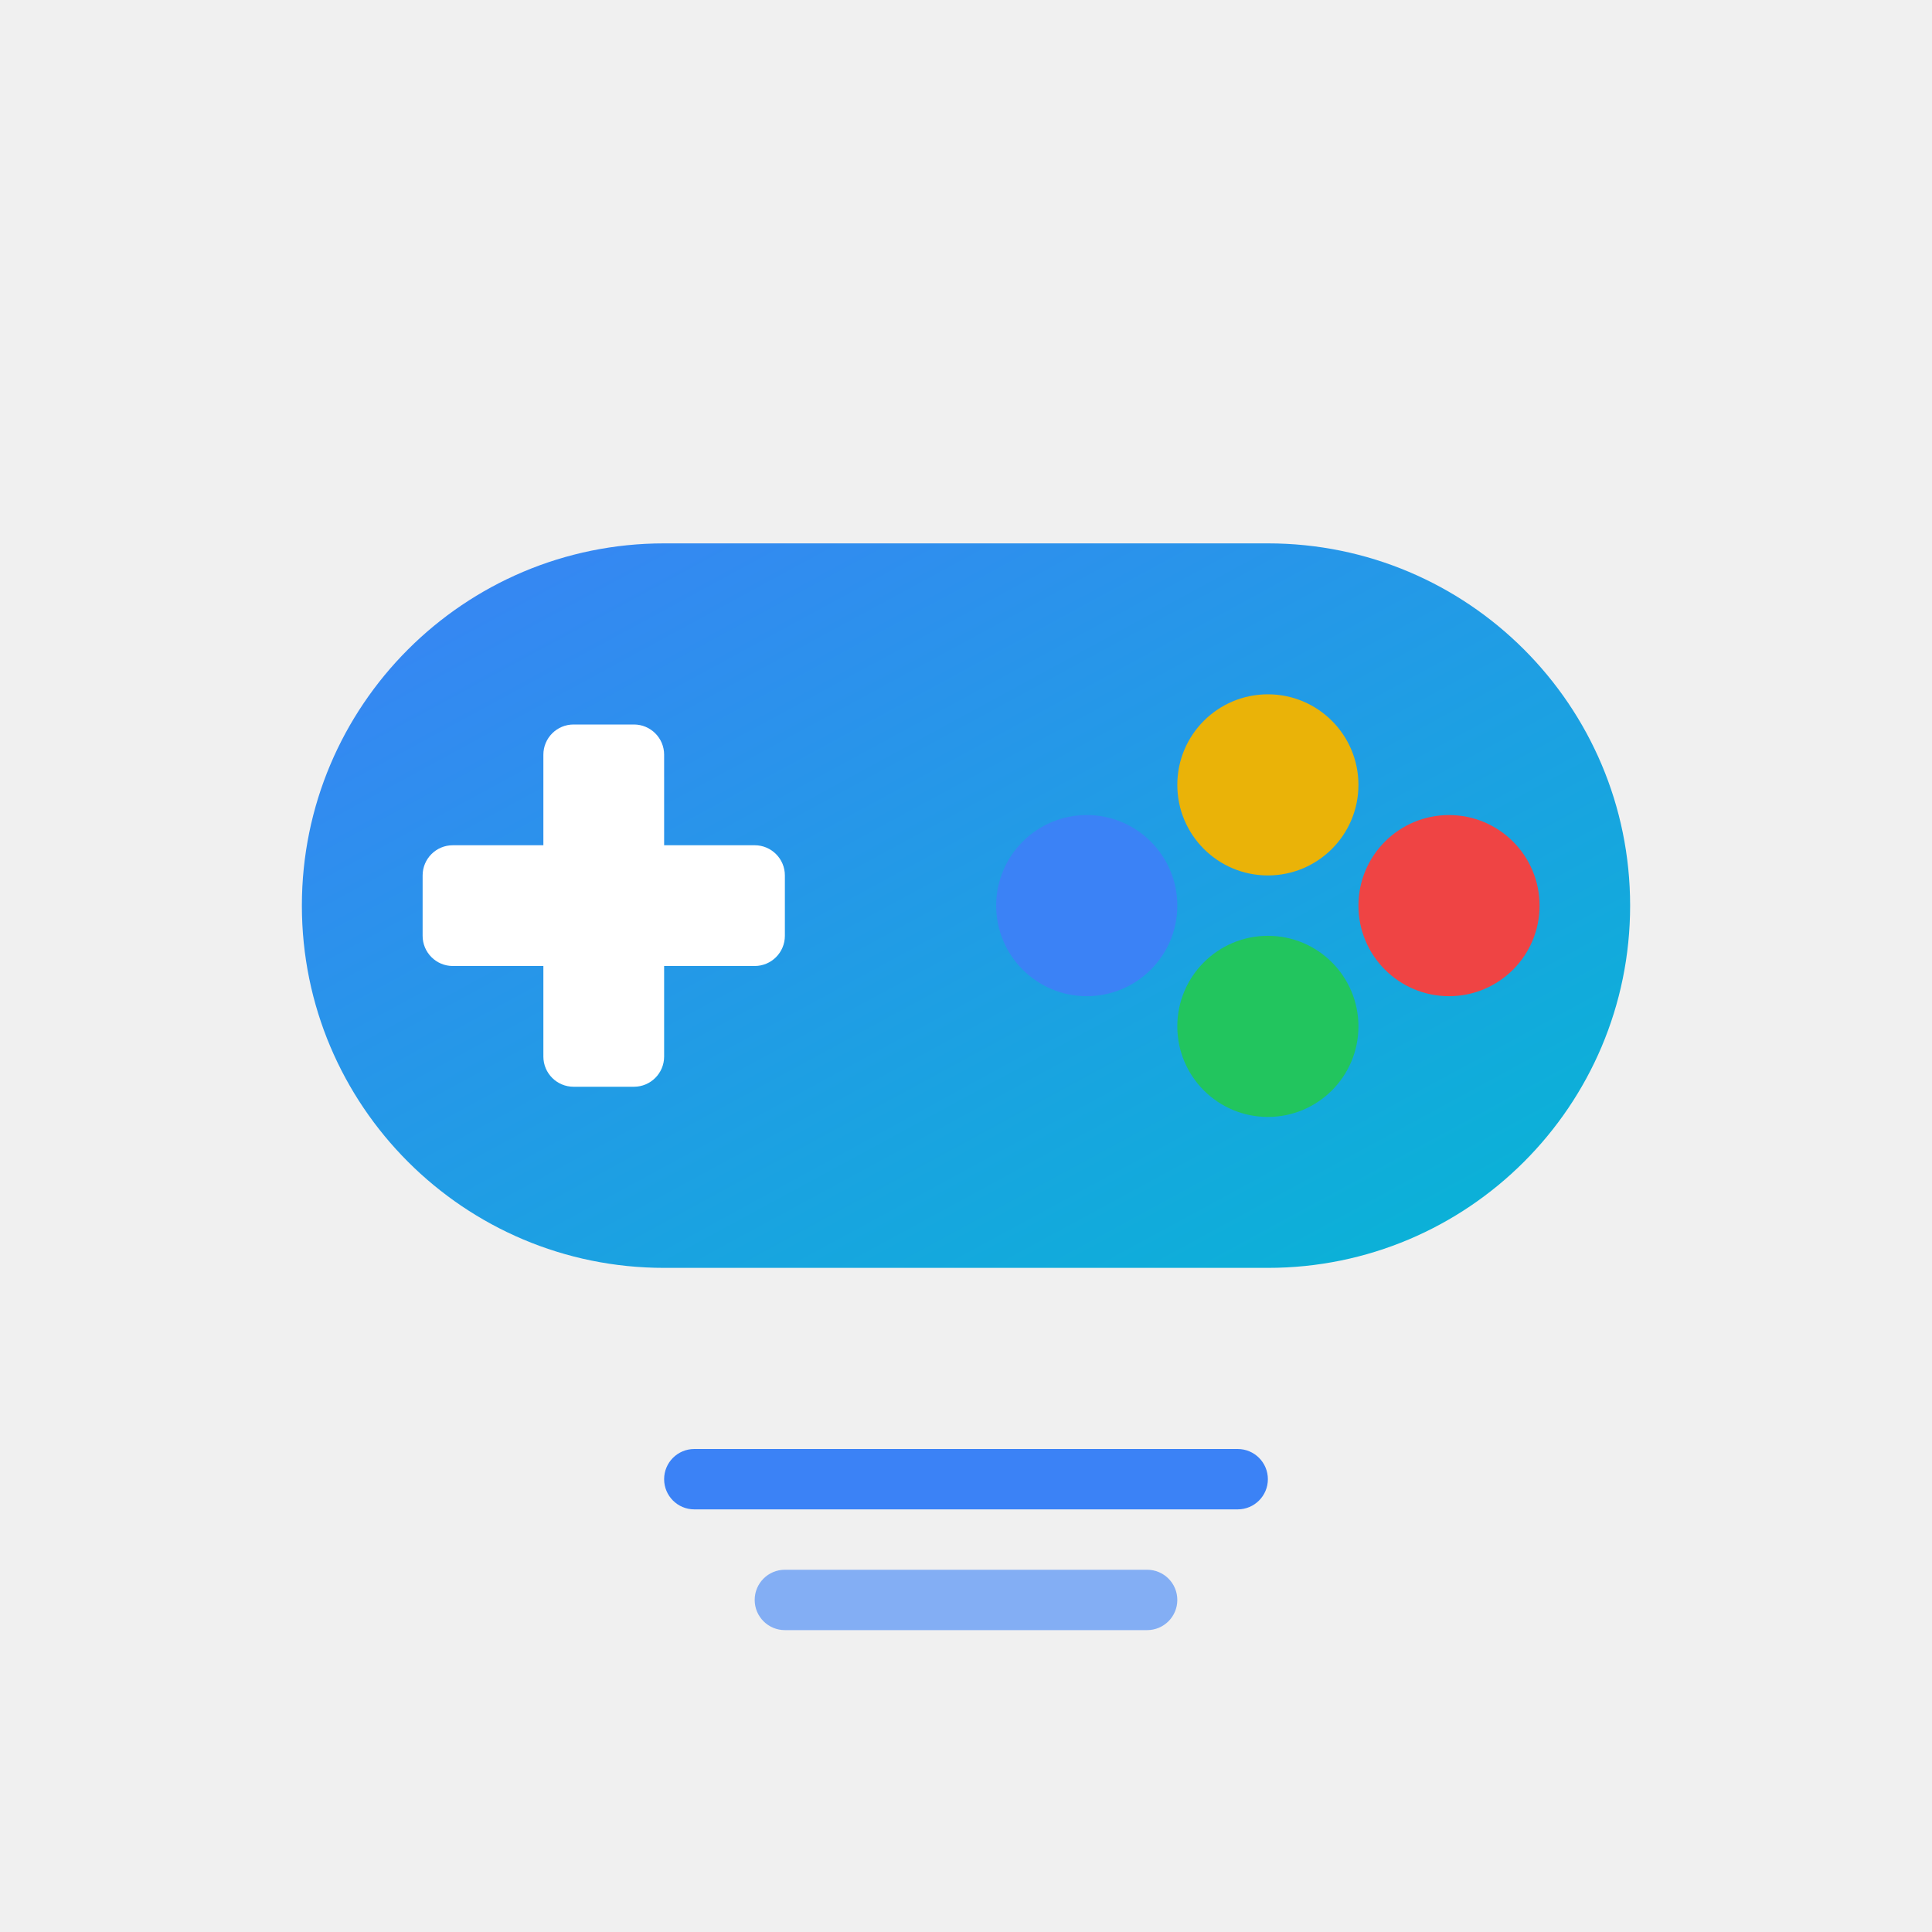
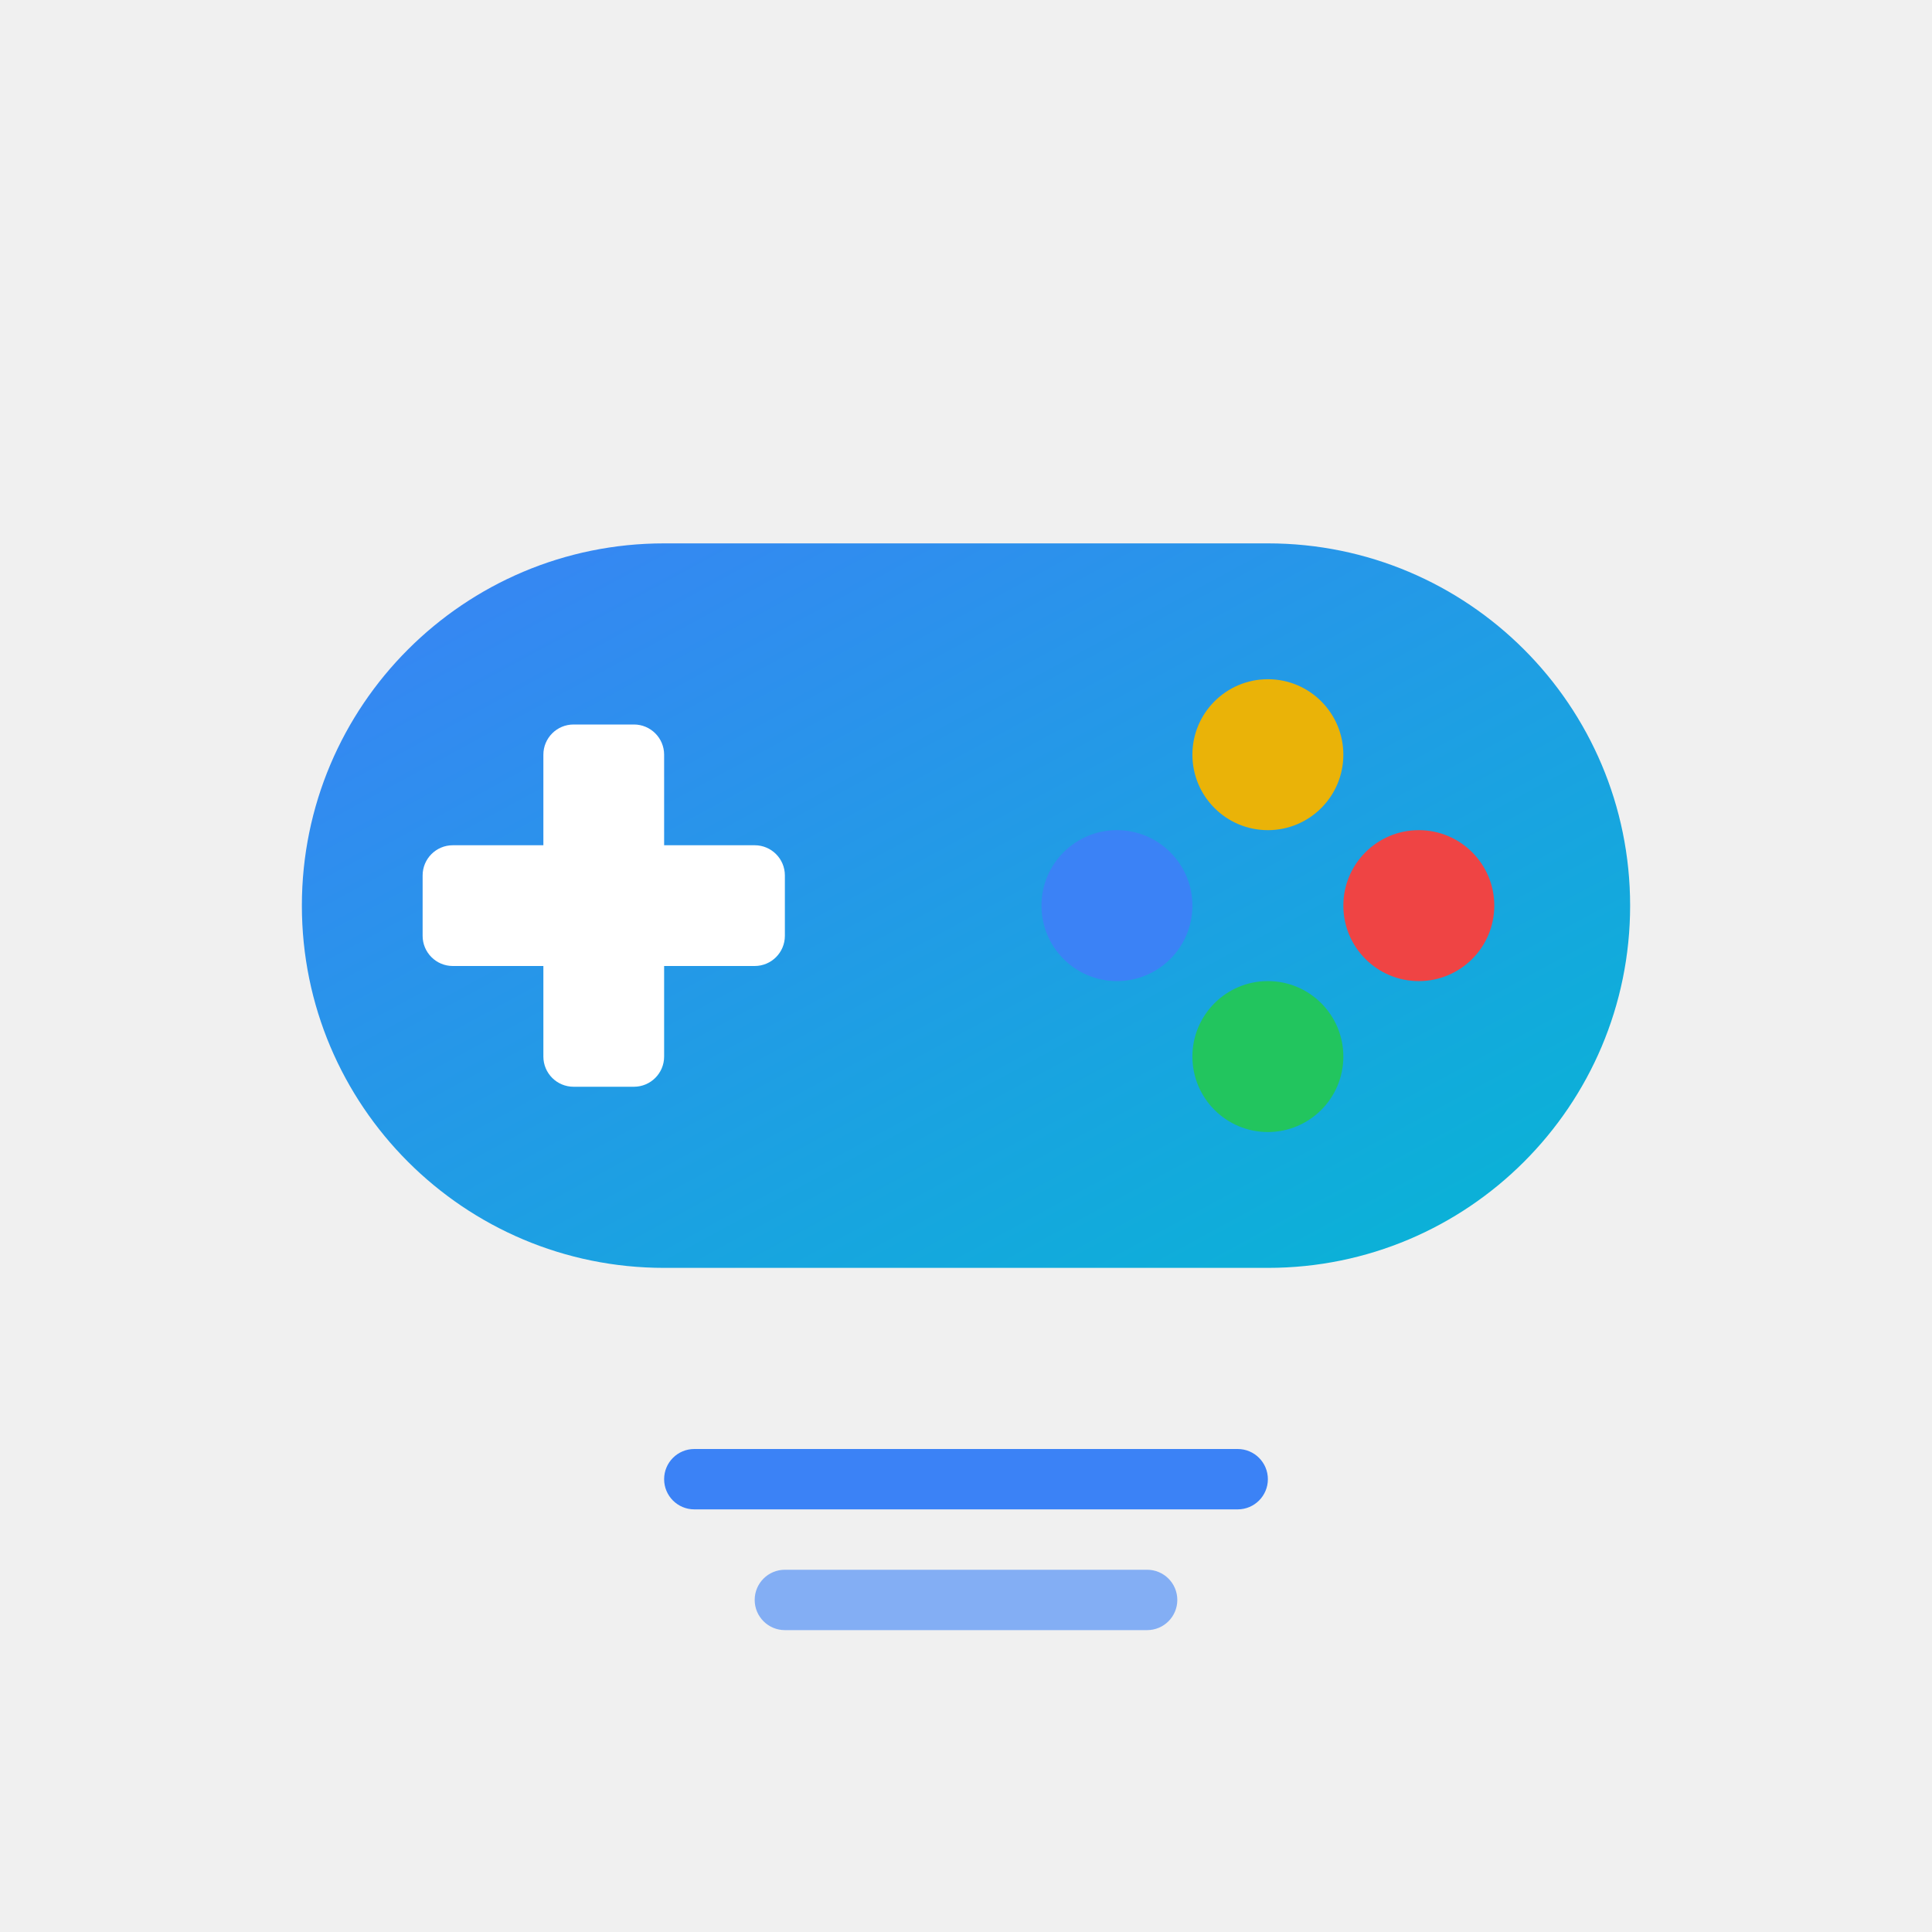
<svg xmlns="http://www.w3.org/2000/svg" viewBox="0 0 64 64" fill="none">
  <defs>
    <linearGradient id="bodyGrad" x1="0%" y1="0%" x2="100%" y2="100%">
      <stop offset="0%" style="stop-color:#3b82f6;stop-opacity:1" />
      <stop offset="100%" style="stop-color:#06b6d4;stop-opacity:1" />
    </linearGradient>
  </defs>
  <rect x="10" y="18" width="44" height="24" rx="12" fill="url(#bodyGrad)" />
  <rect x="18" y="24" width="4" height="12" rx="1" fill="white" />
  <rect x="14" y="28" width="12" height="4" rx="1" fill="white" />
-   <circle cx="42" cy="26" r="3" fill="#eab308" />
-   <circle cx="48" cy="30" r="3" fill="#ef4444" />
-   <circle cx="42" cy="34" r="3" fill="#22c55e" />
-   <circle cx="36" cy="30" r="3" fill="#3b82f6" />
+   <circle cx="42" cy="25" r="2.5" fill="#eab308" />
+   <circle cx="47" cy="30" r="2.5" fill="#ef4444" />
+   <circle cx="42" cy="35" r="2.5" fill="#22c55e" />
+   <circle cx="37" cy="30" r="2.5" fill="#3b82f6" />
  <rect x="22" y="48" width="20" height="2" rx="1" fill="#3b82f6" />
  <rect x="25" y="52" width="14" height="2" rx="1" fill="#3b82f6" opacity="0.6" />
</svg>
